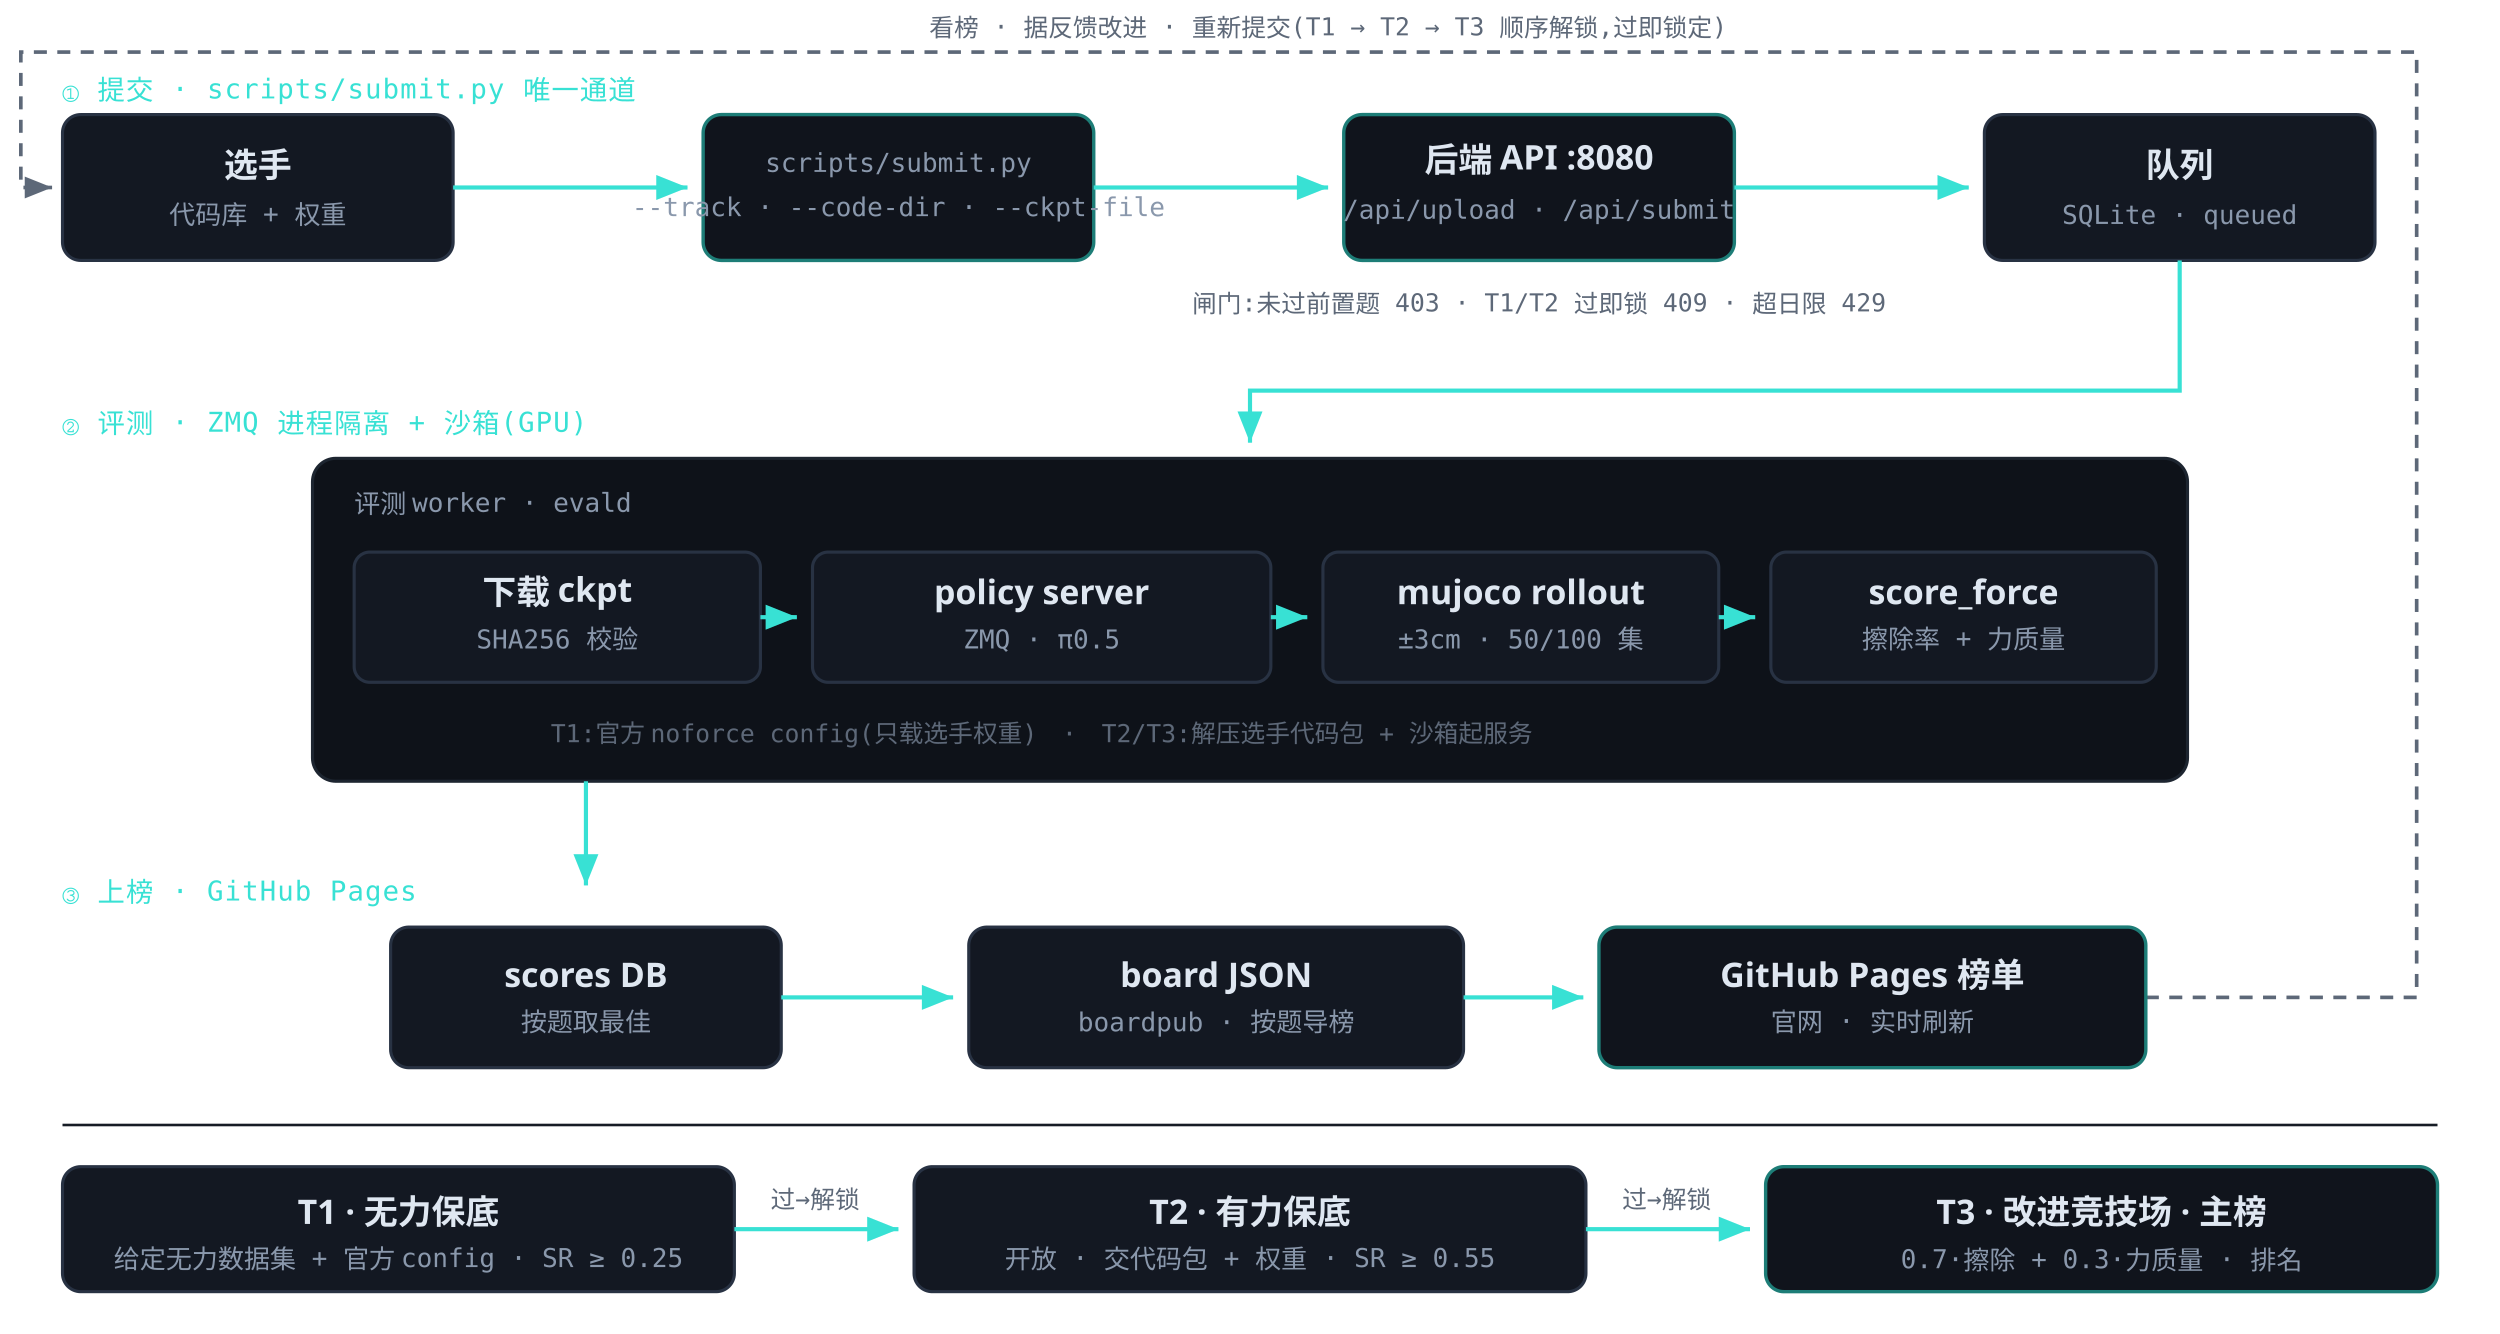
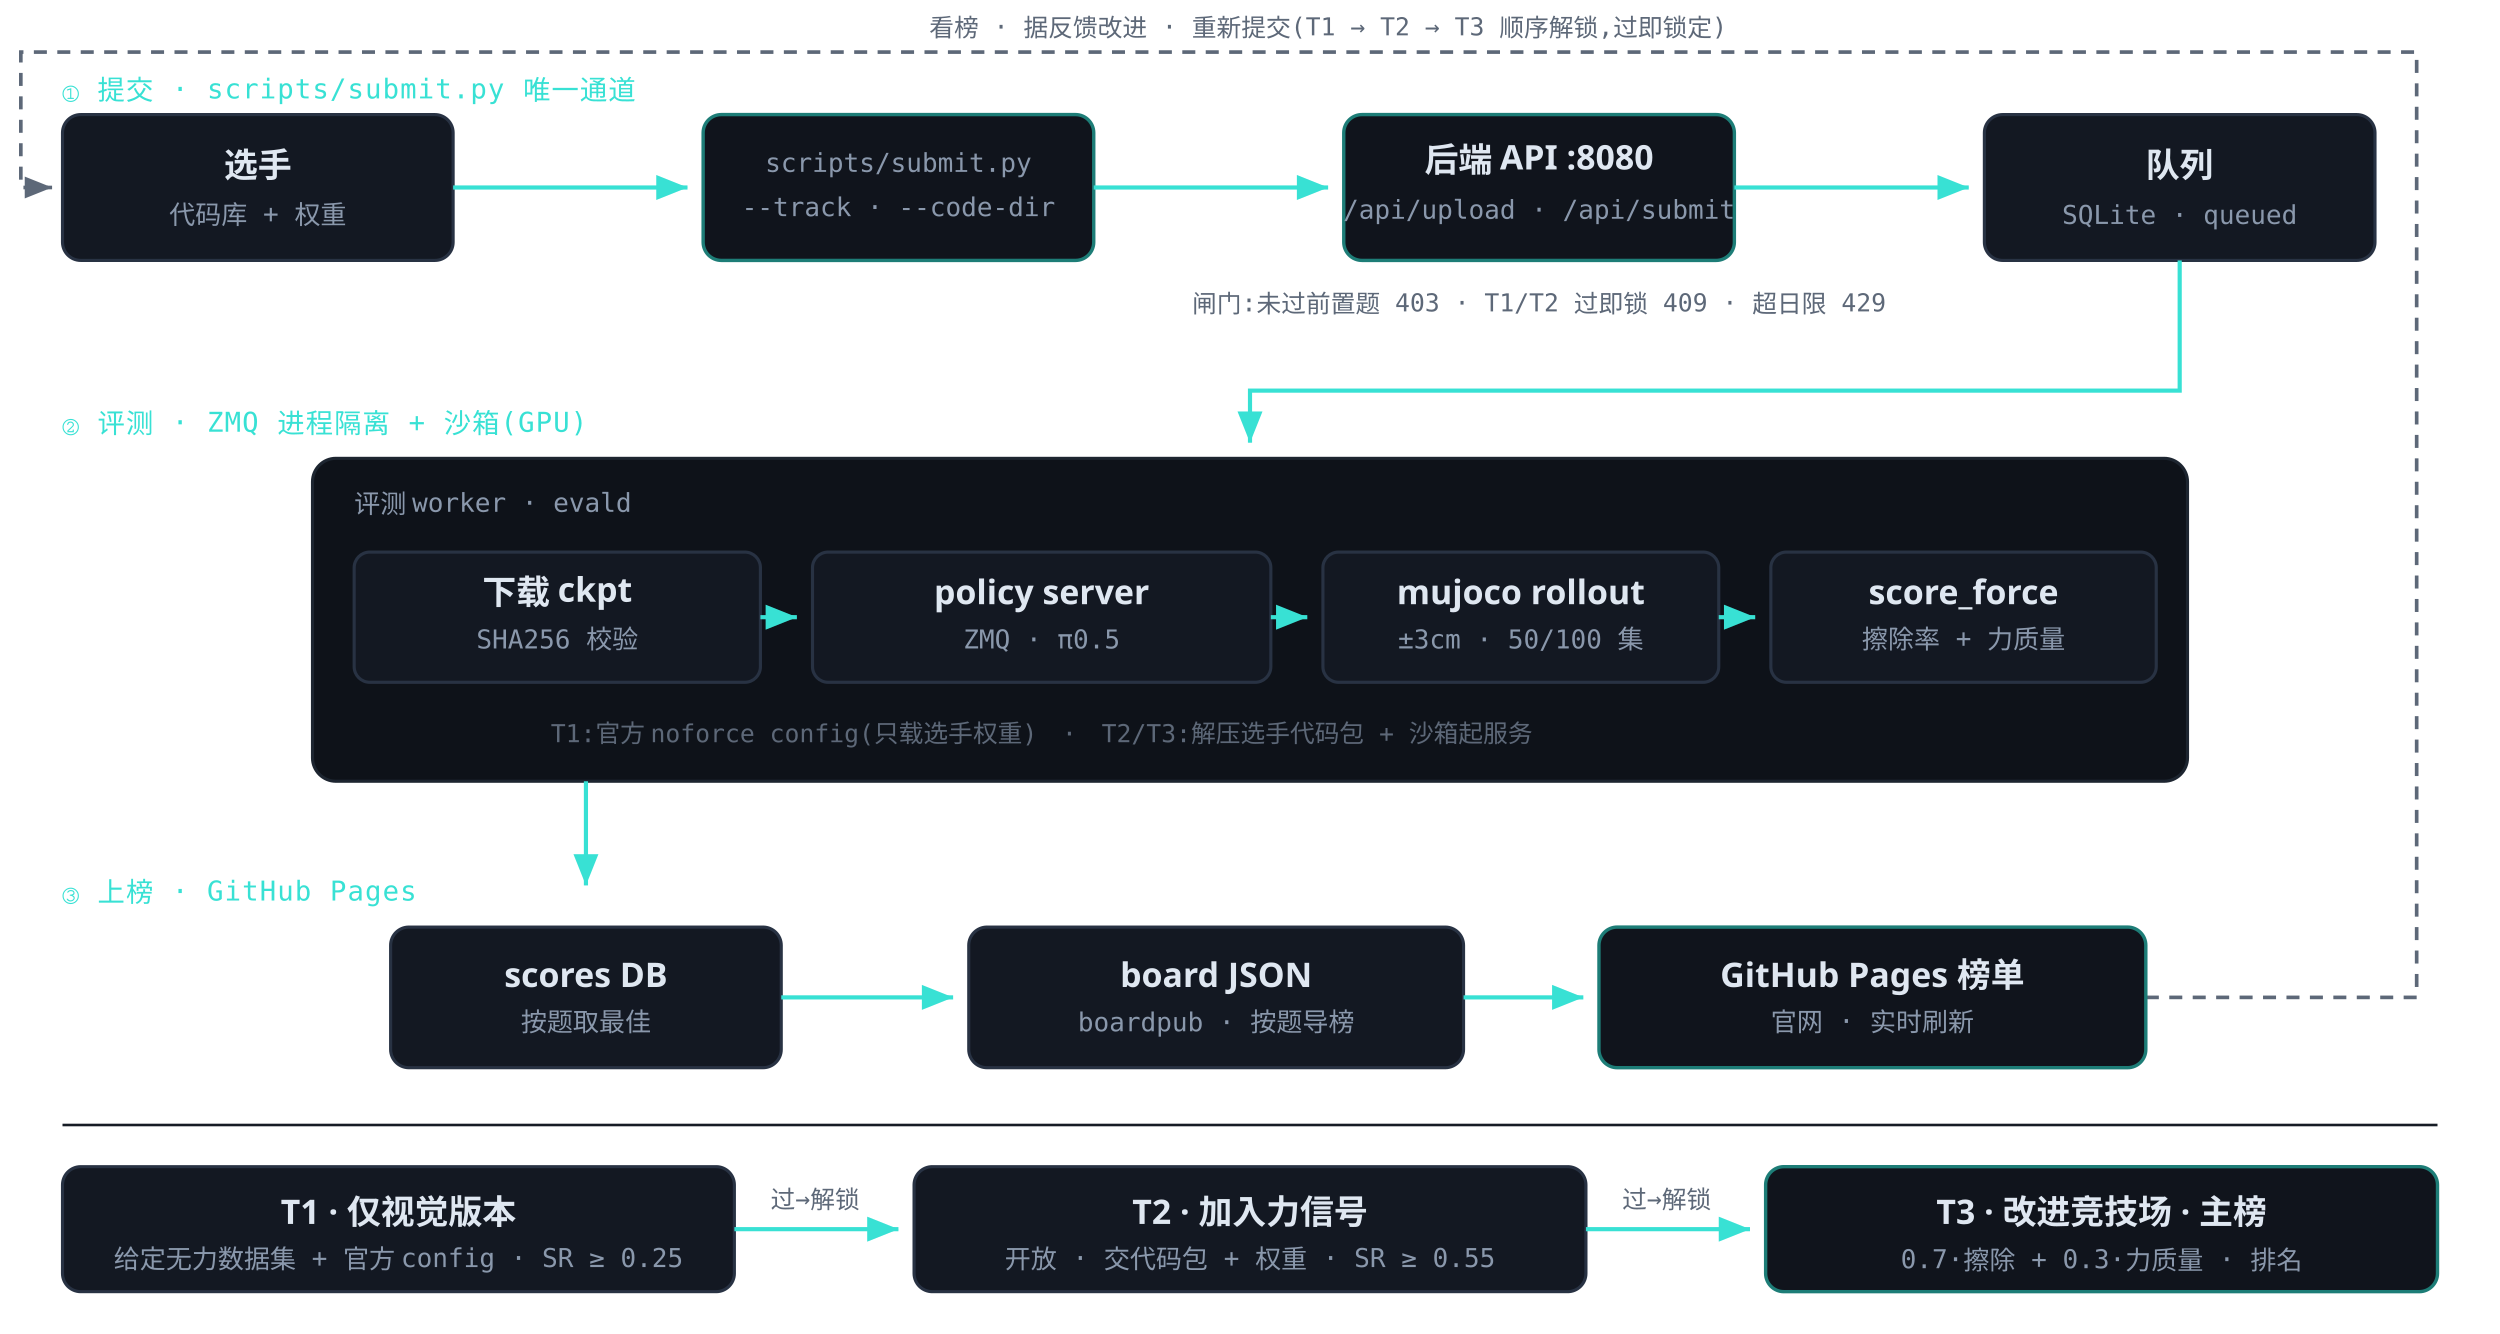
<svg xmlns="http://www.w3.org/2000/svg" viewBox="0 0 960 512" role="img" aria-label="TronCamp 前端后端系统与提交评测流程" font-family="'PingFang SC','Microsoft YaHei',system-ui,sans-serif" style="width:100%;height:auto;background:#0b0e14;border-radius:8px">
  <defs>
    <marker id="ah" markerWidth="10" markerHeight="10" refX="7.5" refY="3" orient="auto">
      <path d="M0,0 L7.5,3 L0,6 Z" fill="#38e1d4" />
    </marker>
    <marker id="ahd" markerWidth="10" markerHeight="10" refX="7.5" refY="3" orient="auto">
      <path d="M0,0 L7.5,3 L0,6 Z" fill="#5d6878" />
    </marker>
    <style>
      .t{fill:#dfe7f1;font-size:13px;font-weight:600}
      .s{fill:#8a98ac;font-size:10px;font-family:ui-monospace,'JetBrains Mono',Consolas,monospace}
      .c{fill:#5d6878;font-size:9.5px;font-family:ui-monospace,'JetBrains Mono',Consolas,monospace}
      .band{fill:#38e1d4;font-size:10.5px;font-family:ui-monospace,'JetBrains Mono',Consolas,monospace;letter-spacing:.04em}
      .node{fill:#131822;stroke:#283243;stroke-width:1.2}
      .key{fill:#10141c;stroke:#1d7d77;stroke-width:1.3}
      .ln{stroke:#38e1d4;stroke-width:1.6;fill:none}
    </style>
  </defs>
  <path d="M824,383 H928 V20 H8 V72 H20" fill="none" stroke="#5d6878" stroke-width="1.4" stroke-dasharray="5 4" marker-end="url(#ahd)" />
  <text x="510" y="14" text-anchor="middle" class="c" fill="#8a98ac">看榜 · 据反馈改进 · 重新提交(T1 → T2 → T3 顺序解锁,过即锁定)</text>
  <text x="24" y="38" class="band">① 提交 · scripts/submit.py 唯一通道</text>
  <g>
    <rect class="node" x="24" y="44" width="150" height="56" rx="7" />
    <text x="99" y="68" text-anchor="middle" class="t">选手</text>
    <text x="99" y="86" text-anchor="middle" class="s">代码库 + 权重</text>
    <rect class="key" x="270" y="44" width="150" height="56" rx="7" />
    <text x="345" y="66" text-anchor="middle" class="s" fill="#38e1d4" font-size="11">scripts/submit.py</text>
-     <text x="345" y="83" text-anchor="middle" class="s">--track · --code-dir · --ckpt-file</text>
+     <text x="345" y="83" text-anchor="middle" class="s">--track · --code-dir</text>
    <rect class="key" x="516" y="44" width="150" height="56" rx="7" />
    <text x="591" y="66" text-anchor="middle" class="t" font-size="12.5">后端 API :8080</text>
    <text x="591" y="84" text-anchor="middle" class="s">/api/upload · /api/submit</text>
    <rect class="node" x="762" y="44" width="150" height="56" rx="7" />
    <text x="837" y="68" text-anchor="middle" class="t">队列</text>
    <text x="837" y="86" text-anchor="middle" class="s">SQLite · queued</text>
  </g>
  <line class="ln" x1="174" y1="72" x2="264" y2="72" marker-end="url(#ah)" />
  <line class="ln" x1="420" y1="72" x2="510" y2="72" marker-end="url(#ah)" />
  <line class="ln" x1="666" y1="72" x2="756" y2="72" marker-end="url(#ah)" />
  <text x="591" y="120" text-anchor="middle" class="c">闸门:未过前置题 403 · T1/T2 过即锁 409 · 超日限 429</text>
  <path d="M837,100 V150 H480 V170" class="ln" marker-end="url(#ah)" />
  <text x="24" y="166" class="band">② 评测 · ZMQ 进程隔离 + 沙箱(GPU)</text>
  <rect x="120" y="176" width="720" height="124" rx="9" fill="#0e1219" stroke="#1d2530" stroke-width="1.2" />
  <text x="136" y="197" class="s" fill="#38e1d4" font-size="11">评测 worker · evald</text>
  <g>
    <rect class="node" x="136" y="212" width="156" height="50" rx="6" />
    <text x="214" y="232" text-anchor="middle" class="t" font-size="12">下载 ckpt</text>
    <text x="214" y="249" text-anchor="middle" class="s">SHA256 校验</text>
    <rect class="node" x="312" y="212" width="176" height="50" rx="6" />
    <text x="400" y="232" text-anchor="middle" class="t" font-size="12">policy server</text>
    <text x="400" y="249" text-anchor="middle" class="s">ZMQ · π0.5</text>
    <rect class="node" x="508" y="212" width="152" height="50" rx="6" />
    <text x="584" y="232" text-anchor="middle" class="t" font-size="12">mujoco rollout</text>
    <text x="584" y="249" text-anchor="middle" class="s">±3cm · 50/100 集</text>
    <rect class="node" x="680" y="212" width="148" height="50" rx="6" />
    <text x="754" y="232" text-anchor="middle" class="t" font-size="12">score_force</text>
    <text x="754" y="249" text-anchor="middle" class="s">擦除率 + 力质量</text>
  </g>
  <line class="ln" x1="292" y1="237" x2="306" y2="237" marker-end="url(#ah)" />
  <line class="ln" x1="488" y1="237" x2="502" y2="237" marker-end="url(#ah)" />
  <line class="ln" x1="660" y1="237" x2="674" y2="237" marker-end="url(#ah)" />
  <text x="400" y="285" text-anchor="middle" class="c">T1:官方 noforce config(只载选手权重)　·　T2/T3:解压选手代码包 + 沙箱起服务</text>
  <path d="M225,300 V330 H225 V340" class="ln" marker-end="url(#ah)" />
  <text x="24" y="346" class="band">③ 上榜 · GitHub Pages</text>
  <g>
    <rect class="node" x="150" y="356" width="150" height="54" rx="7" />
    <text x="225" y="379" text-anchor="middle" class="t">scores DB</text>
    <text x="225" y="396" text-anchor="middle" class="s">按题取最佳</text>
    <rect class="node" x="372" y="356" width="190" height="54" rx="7" />
    <text x="467" y="379" text-anchor="middle" class="t">board JSON</text>
    <text x="467" y="396" text-anchor="middle" class="s">boardpub · 按题导榜</text>
    <rect class="key" x="614" y="356" width="210" height="54" rx="7" />
    <text x="719" y="379" text-anchor="middle" class="t" fill="#38e1d4">GitHub Pages 榜单</text>
    <text x="719" y="396" text-anchor="middle" class="s">官网 · 实时刷新</text>
  </g>
  <line class="ln" x1="300" y1="383" x2="366" y2="383" marker-end="url(#ah)" />
  <line class="ln" x1="562" y1="383" x2="608" y2="383" marker-end="url(#ah)" />
  <line x1="24" y1="432" x2="936" y2="432" stroke="#161c25" stroke-width="1" />
  <g>
    <rect x="24" y="448" width="258" height="48" rx="7" fill="#131822" stroke="#283243" stroke-width="1.2" />
-     <text x="153" y="470" text-anchor="middle" class="t" font-size="12.5">T1 · 无力保底</text>
+     <text x="153" y="470" text-anchor="middle" class="t" font-size="12.5">T1 · 仅视觉版本</text>
    <text x="153" y="487" text-anchor="middle" class="s">给定无力数据集 + 官方 config · SR ≥ 0.25</text>
    <rect x="351" y="448" width="258" height="48" rx="7" fill="#131822" stroke="#283243" stroke-width="1.2" />
-     <text x="480" y="470" text-anchor="middle" class="t" font-size="12.5">T2 · 有力保底</text>
+     <text x="480" y="470" text-anchor="middle" class="t" font-size="12.5">T2 · 加入力信号</text>
    <text x="480" y="487" text-anchor="middle" class="s">开放 · 交代码包 + 权重 · SR ≥ 0.55</text>
    <rect x="678" y="448" width="258" height="48" rx="7" fill="#10141c" stroke="#1d7d77" stroke-width="1.3" />
    <text x="807" y="470" text-anchor="middle" class="t" font-size="12.5" fill="#38e1d4">T3 · 改进竞技场 · 主榜</text>
    <text x="807" y="487" text-anchor="middle" class="s">0.7·擦除 + 0.3·力质量 · 排名</text>
  </g>
  <line class="ln" x1="282" y1="472" x2="345" y2="472" marker-end="url(#ah)" />
  <line class="ln" x1="609" y1="472" x2="672" y2="472" marker-end="url(#ah)" />
  <text x="313" y="464" text-anchor="middle" class="c">过→解锁</text>
  <text x="640" y="464" text-anchor="middle" class="c">过→解锁</text>
</svg>
